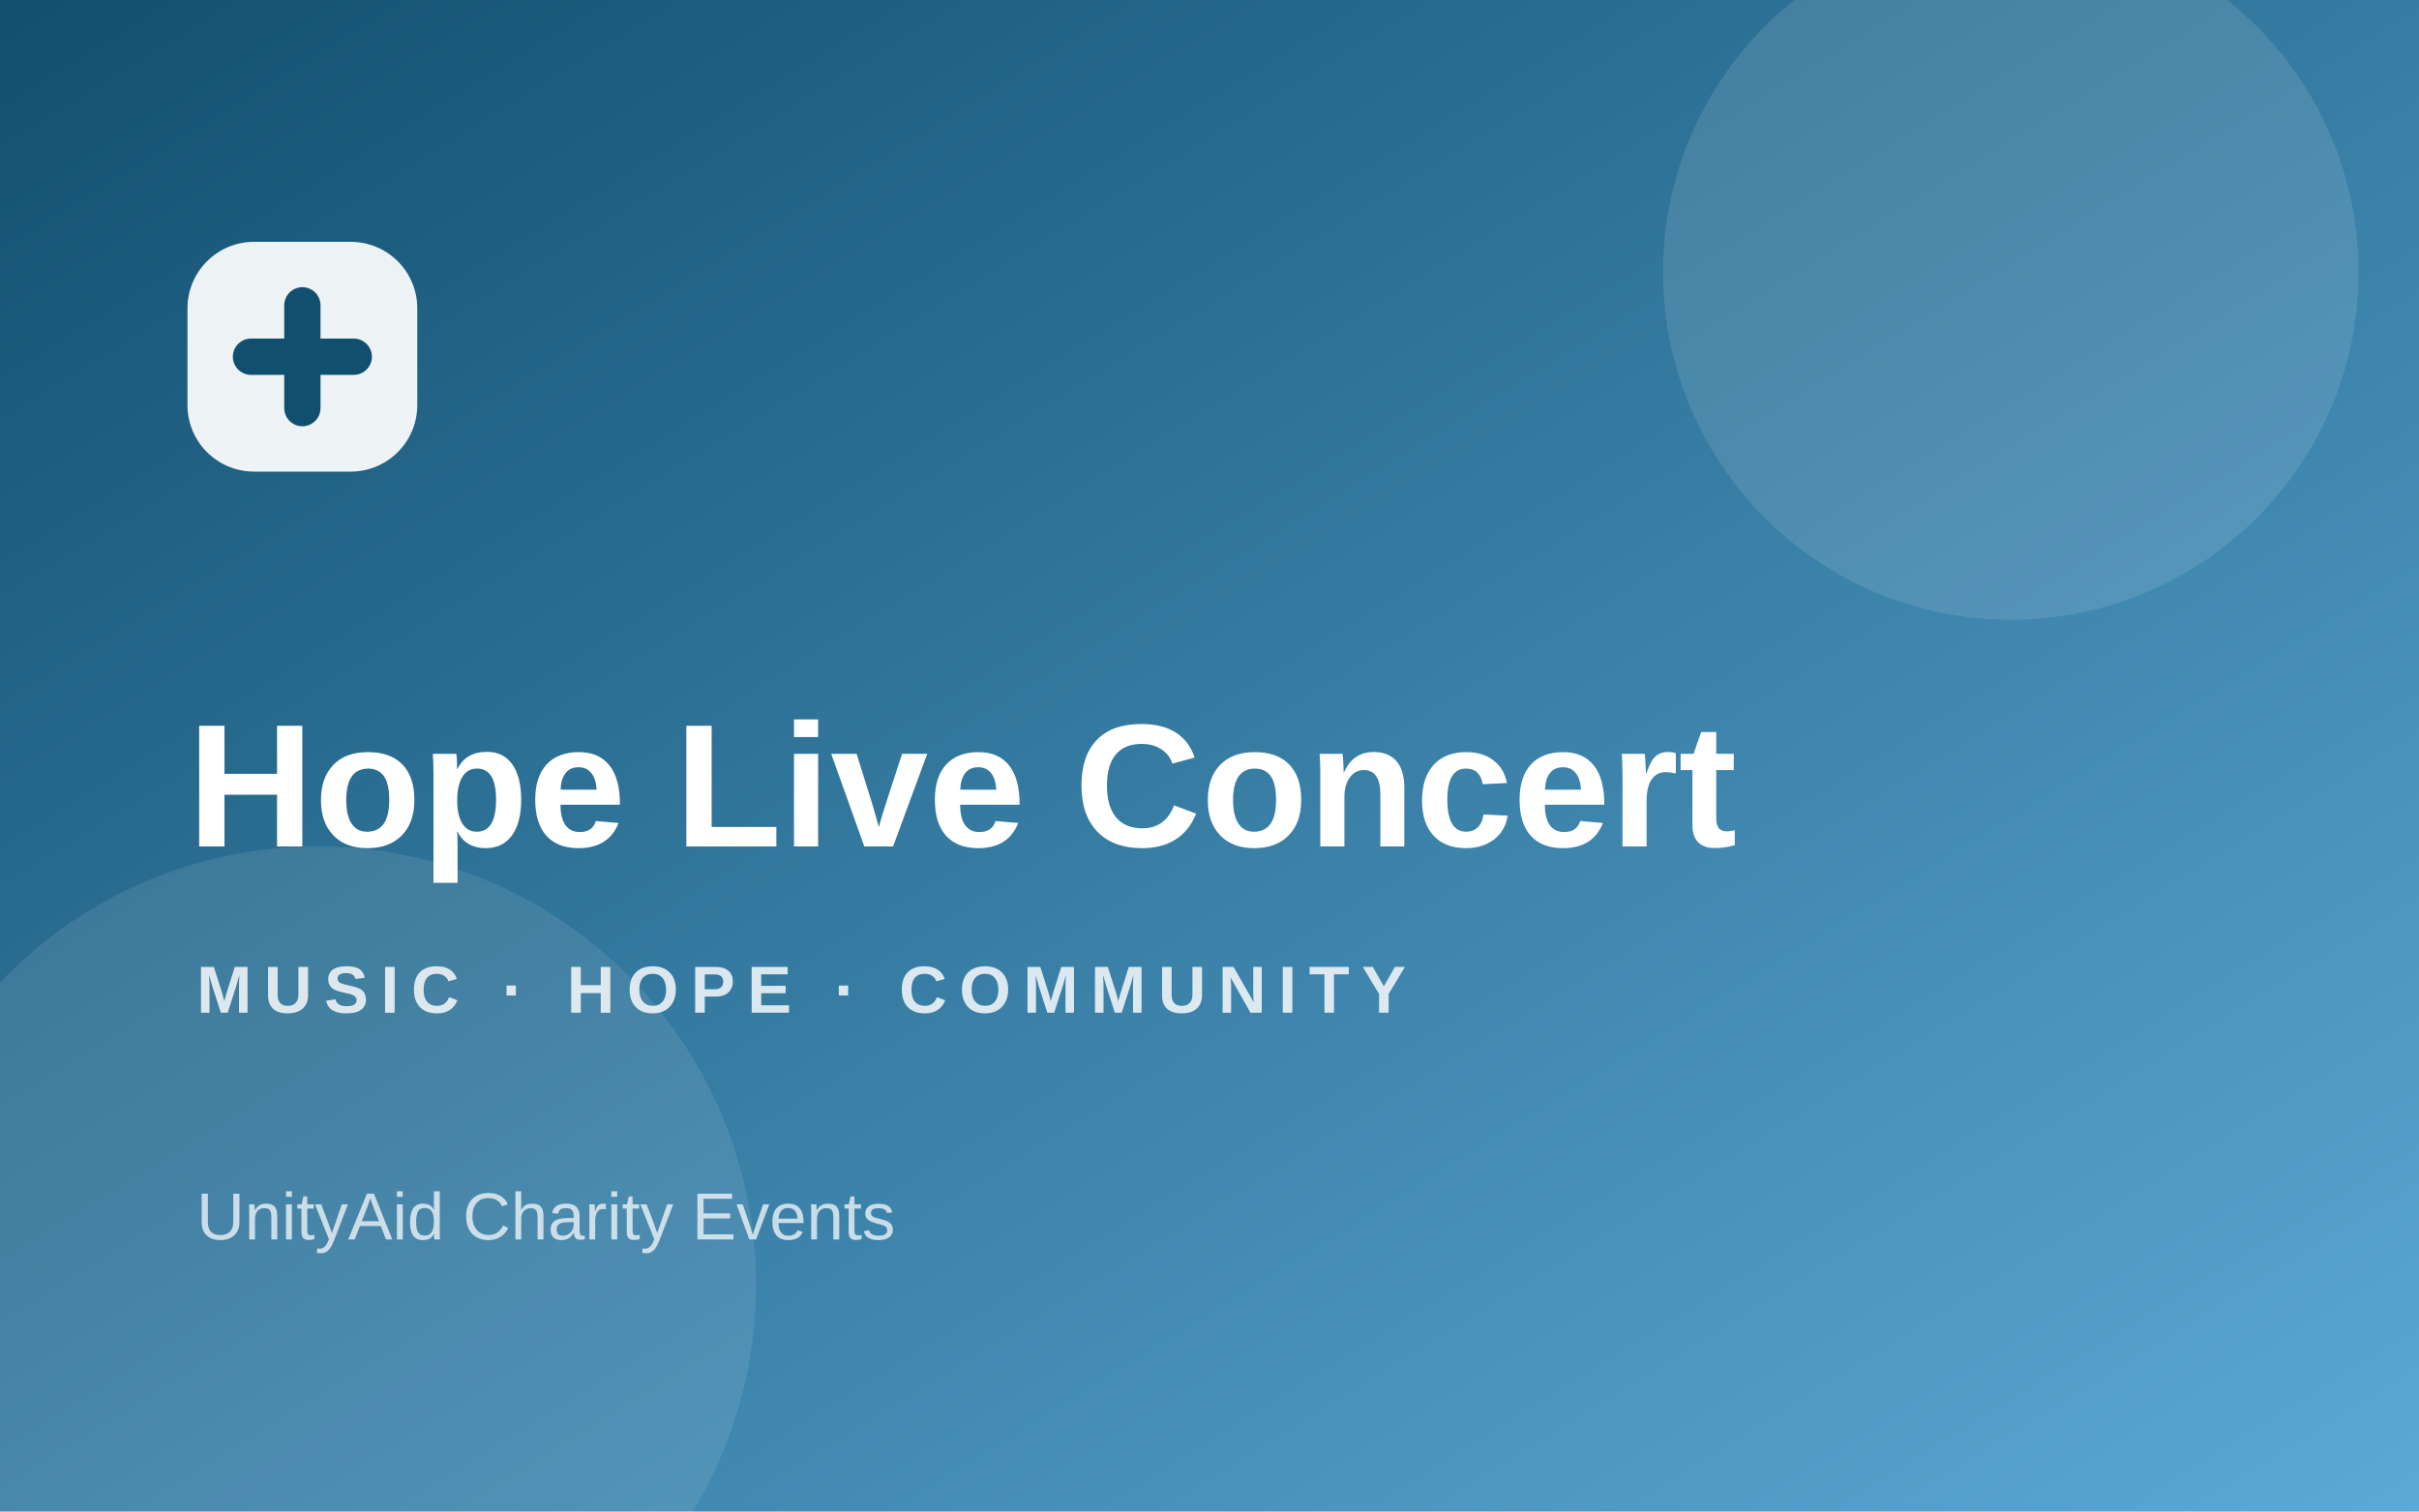
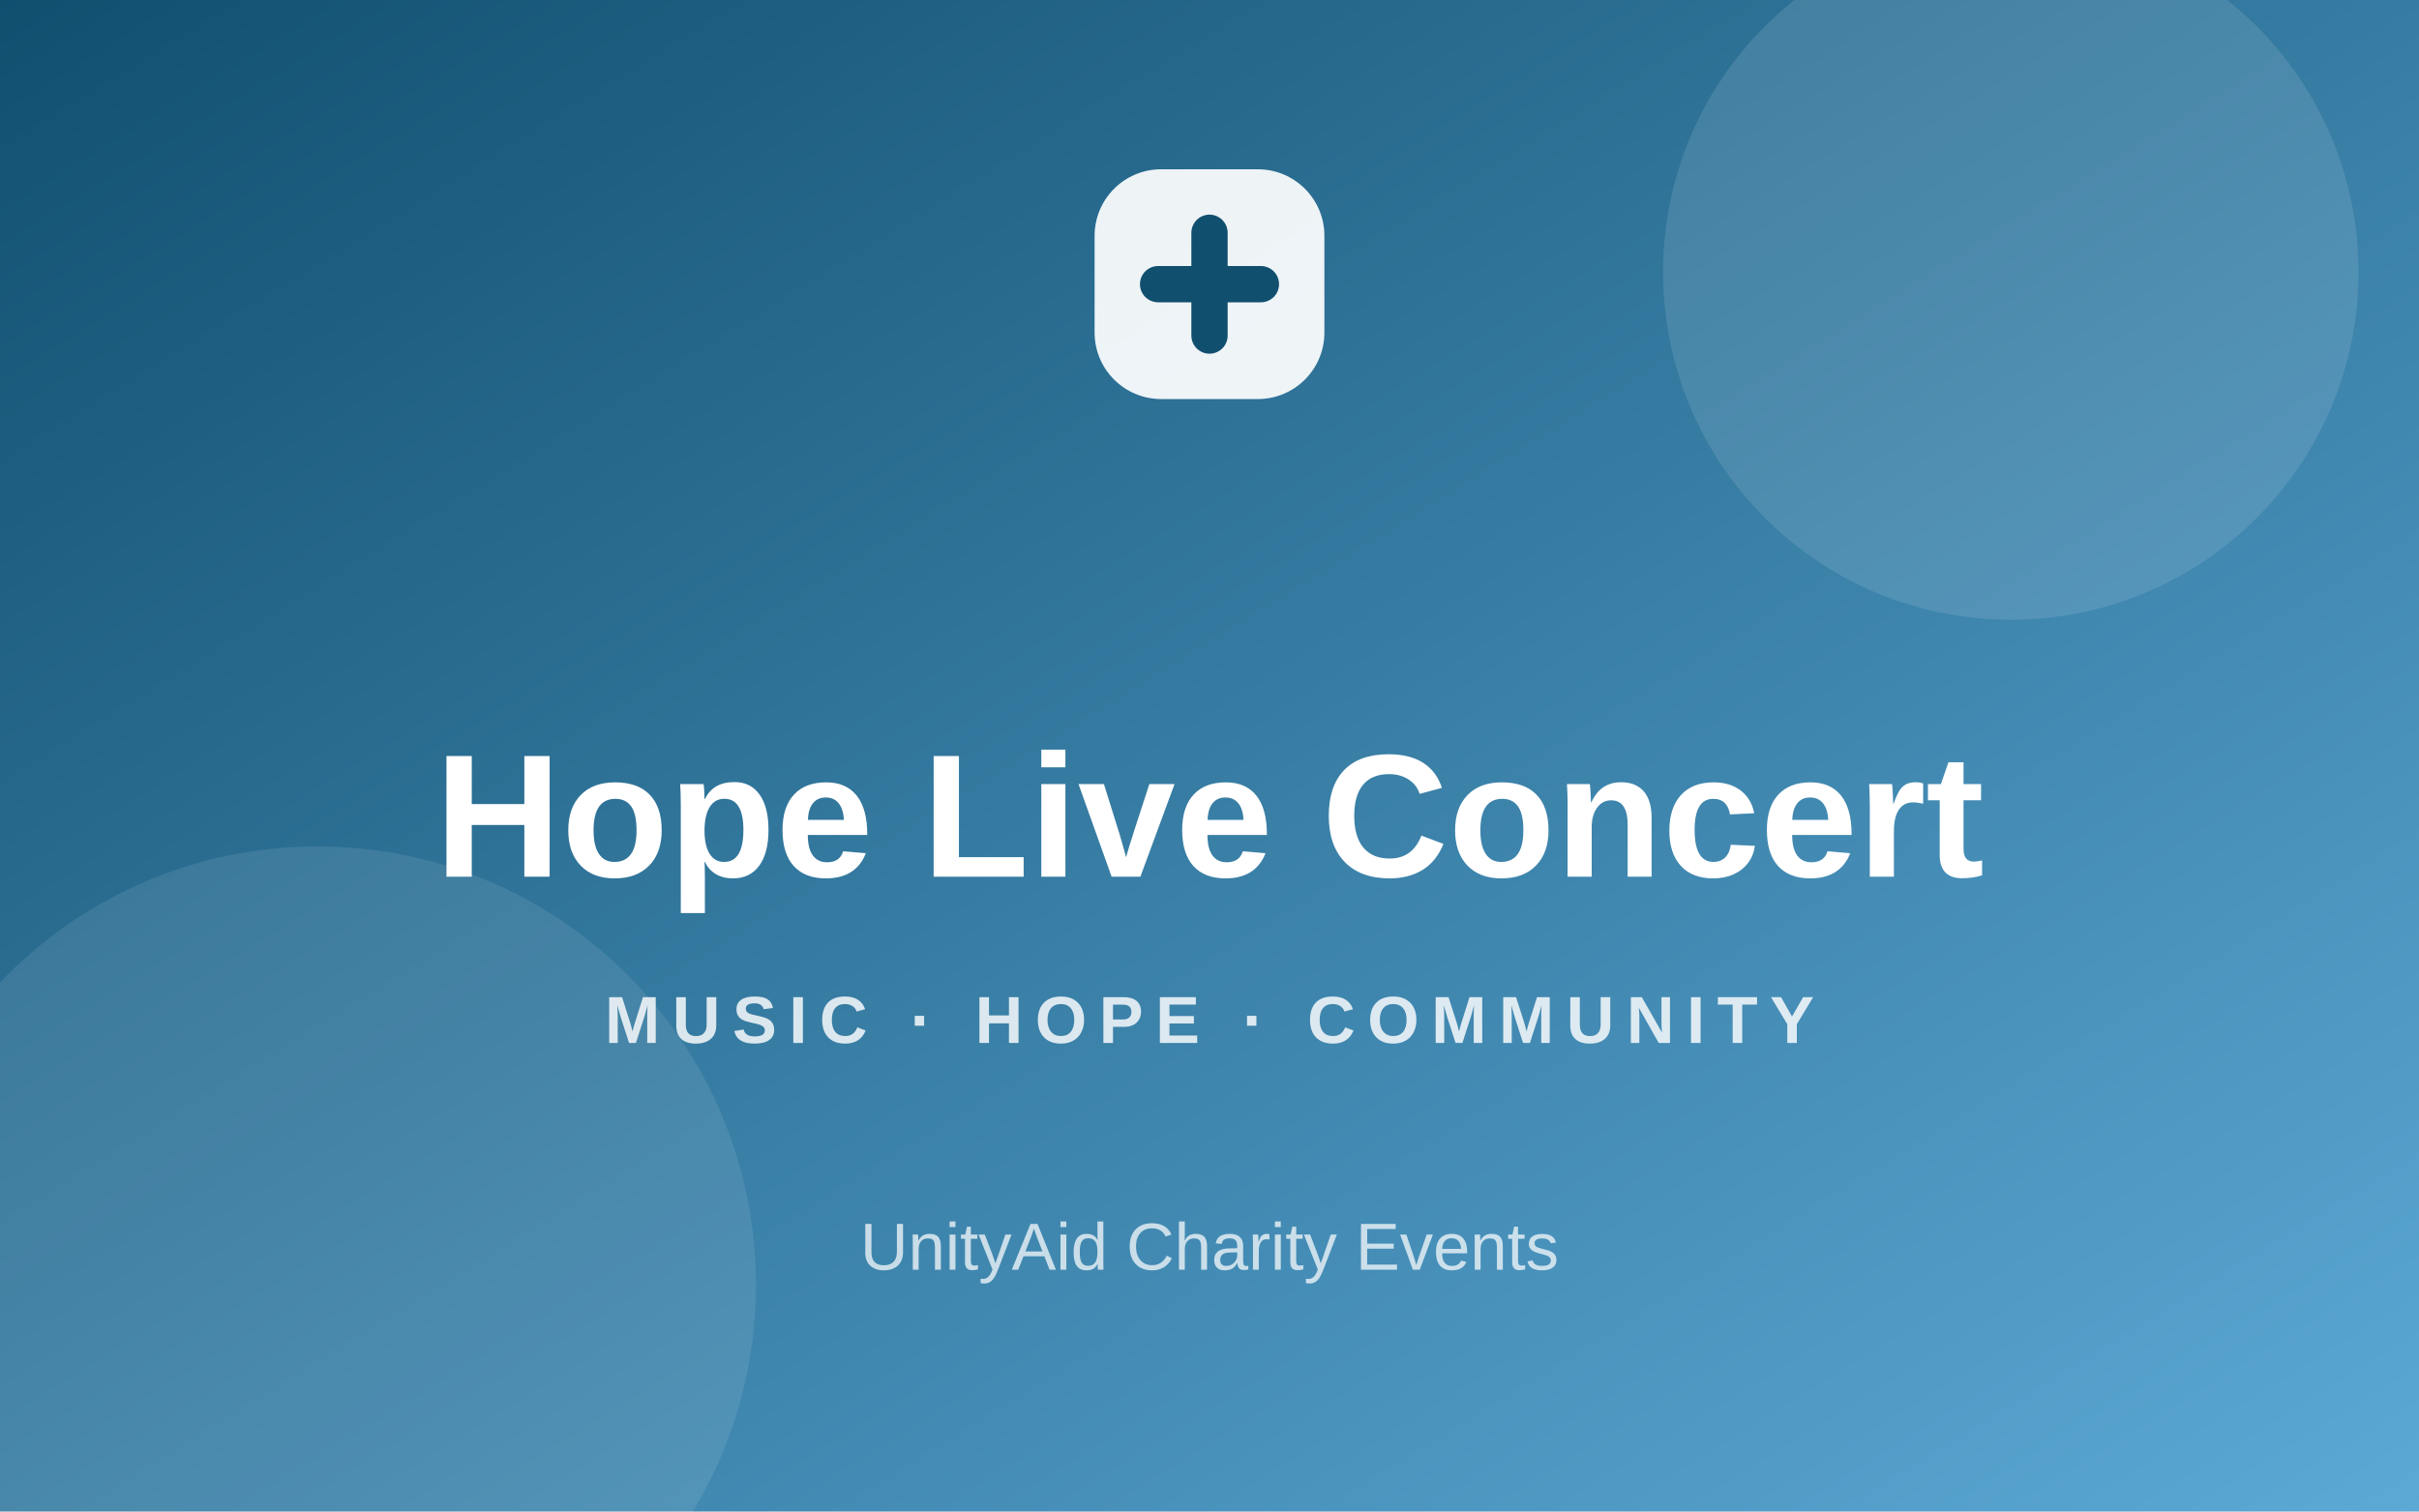
<svg xmlns="http://www.w3.org/2000/svg" width="800" height="500" viewBox="0 0 800 500">
  <defs>
    <linearGradient id="bg" x1="0" y1="0" x2="1" y2="1">
      <stop offset="0%" stop-color="#114f6f" />
      <stop offset="100%" stop-color="#5ca9d6" />
    </linearGradient>
  </defs>
  <rect width="800" height="500" fill="url(#bg)" />
  <circle cx="665" cy="90" r="115" fill="#ffffff" opacity="0.11" />
  <circle cx="105" cy="425" r="145" fill="#ffffff" opacity="0.09" />
-   <rect x="62" y="80" width="76" height="76" rx="22" fill="#ffffff" opacity="0.92" />
-   <path d="M100 101v34M83 118h34" stroke="#114f6f" stroke-width="12" stroke-linecap="round" />
-   <text x="62" y="280" fill="#ffffff" font-family="Segoe UI, Arial, sans-serif" font-size="58" font-weight="700">Hope Live Concert</text>
-   <text x="65" y="335" fill="#ffffff" opacity="0.82" font-family="Segoe UI, Arial, sans-serif" font-size="22" font-weight="600" letter-spacing="4">MUSIC · HOPE · COMMUNITY</text>
-   <text x="65" y="410" fill="#ffffff" opacity="0.72" font-family="Segoe UI, Arial, sans-serif" font-size="22">UnityAid Charity Events</text>
+   <rect x="362" y="56" width="76" height="76" rx="22" fill="#ffffff" opacity="0.92" />
+   <path d="M400 77v34M383 94h34" stroke="#114f6f" stroke-width="12" stroke-linecap="round" />
+   <text x="400" y="290" text-anchor="middle" fill="#ffffff" font-family="Segoe UI, Arial, sans-serif" font-size="58" font-weight="700">Hope Live Concert</text>
+   <text x="400" y="345" text-anchor="middle" fill="#ffffff" opacity="0.82" font-family="Segoe UI, Arial, sans-serif" font-size="22" font-weight="600" letter-spacing="4">MUSIC · HOPE · COMMUNITY</text>
+   <text x="400" y="420" text-anchor="middle" fill="#ffffff" opacity="0.72" font-family="Segoe UI, Arial, sans-serif" font-size="22">UnityAid Charity Events</text>
</svg>
